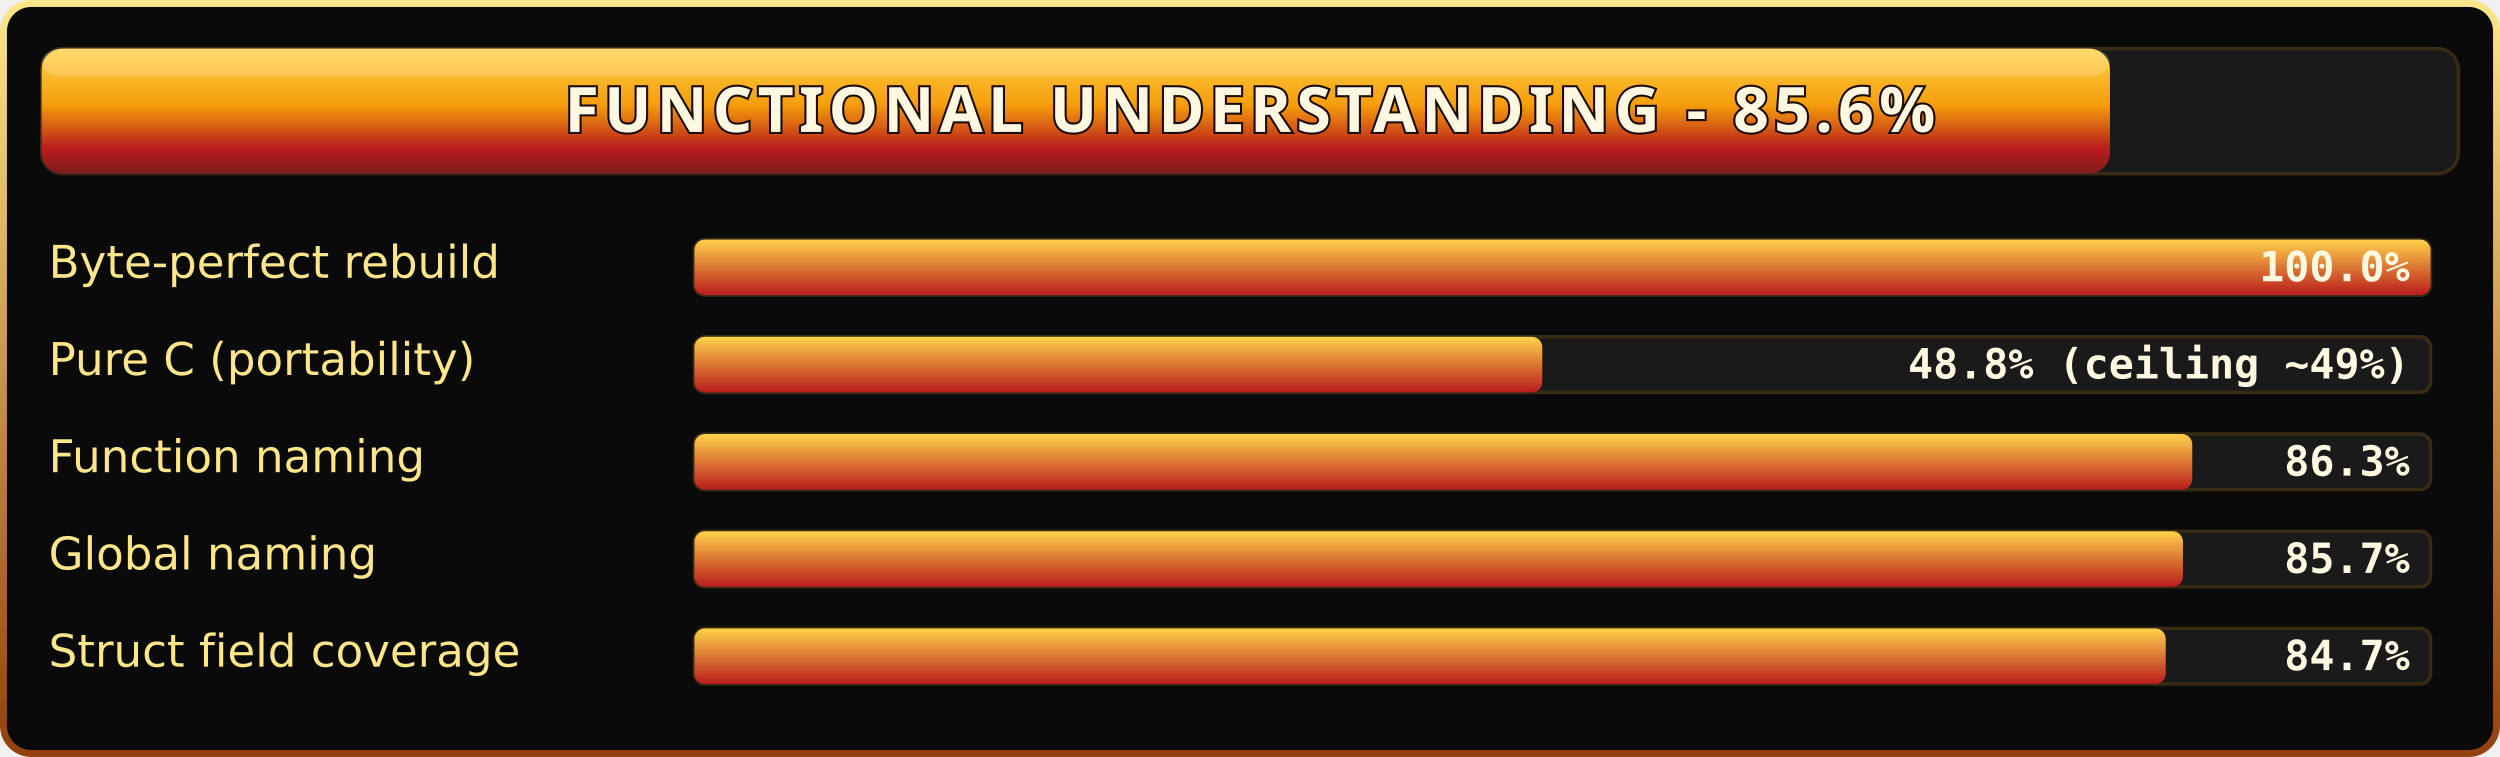
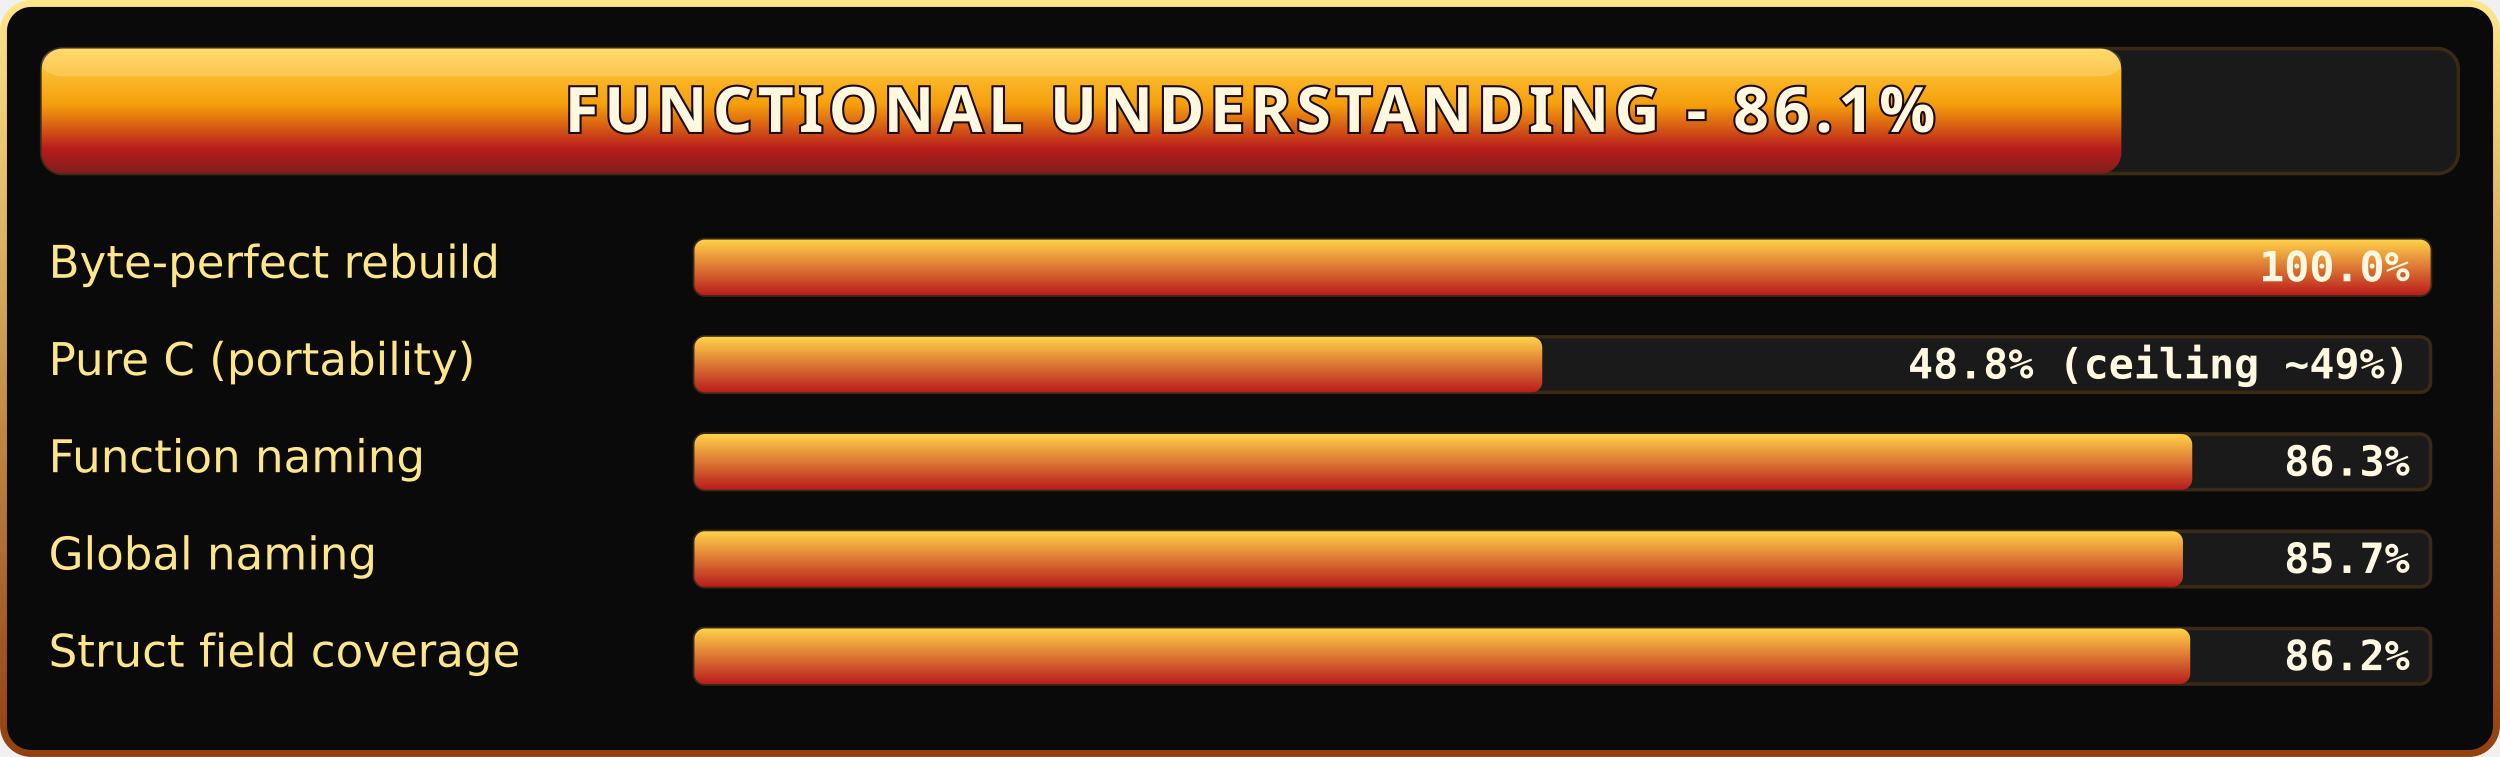
- <svg xmlns="http://www.w3.org/2000/svg" width="720" height="218" viewBox="0 0 720 218" role="img" aria-label="MK4 decomp progress 85.6%">
+ <svg xmlns="http://www.w3.org/2000/svg" width="720" height="218" viewBox="0 0 720 218" role="img" aria-label="MK4 decomp progress 86.1%">
  <defs>
    <linearGradient id="fillGrad" x1="0" y1="0" x2="0" y2="1">
      <stop offset="0%" stop-color="#ffd24a" />
      <stop offset="45%" stop-color="#f59e0b" />
      <stop offset="80%" stop-color="#b91c1c" />
      <stop offset="100%" stop-color="#7f1d1d" />
    </linearGradient>
    <linearGradient id="rowGrad" x1="0" y1="0" x2="0" y2="1">
      <stop offset="0%" stop-color="#ffd24a" />
      <stop offset="100%" stop-color="#b91c1c" />
    </linearGradient>
    <linearGradient id="borderGrad" x1="0" y1="0" x2="0" y2="1">
      <stop offset="0%" stop-color="#fde68a" />
      <stop offset="100%" stop-color="#92400e" />
    </linearGradient>
  </defs>
  <rect x="1" y="1" width="718" height="216" rx="8" ry="8" fill="#0a0a0a" stroke="url(#borderGrad)" stroke-width="2" />
  <rect x="12" y="14" width="696" height="36" rx="6" ry="6" fill="#1a1a1a" stroke="#3a2a14" stroke-width="1" />
-   <rect x="12" y="14" width="595.67" height="36" rx="6" ry="6" fill="url(#fillGrad)" />
-   <rect x="12" y="14" width="595.67" height="8" rx="6" ry="6" fill="#ffffff" opacity="0.18" />
-   <text x="360.0" y="38.0" font-family="Impact, 'Arial Black', sans-serif" font-size="18" font-weight="900" text-anchor="middle" fill="#fff8e1" stroke="#1a0a0a" stroke-width="1.2" paint-order="stroke fill" letter-spacing="1.5">FUNCTIONAL UNDERSTANDING - 85.6%</text>
+   <rect x="12" y="14" width="598.95" height="36" rx="6" ry="6" fill="url(#fillGrad)" />
+   <rect x="12" y="14" width="598.95" height="8" rx="6" ry="6" fill="#ffffff" opacity="0.18" />
+   <text x="360.0" y="38.0" font-family="Impact, 'Arial Black', sans-serif" font-size="18" font-weight="900" text-anchor="middle" fill="#fff8e1" stroke="#1a0a0a" stroke-width="1.2" paint-order="stroke fill" letter-spacing="1.5">FUNCTIONAL UNDERSTANDING - 86.1%</text>
  <text x="14" y="80" font-family="'DejaVu Sans', Verdana, sans-serif" font-size="13" fill="#fde68a">Byte-perfect rebuild</text>
  <rect x="200" y="69" width="500" height="16" rx="3" ry="3" fill="#1a1a1a" stroke="#3a2a14" stroke-width="1" />
  <rect x="200" y="69" width="500.00" height="16" rx="3" ry="3" fill="url(#rowGrad)" />
  <text x="694" y="81" font-family="'DejaVu Sans Mono', monospace" font-size="12" fill="#fff8e1" text-anchor="end" font-weight="bold">100.0%</text>
  <text x="14" y="108" font-family="'DejaVu Sans', Verdana, sans-serif" font-size="13" fill="#fde68a">Pure C (portability)</text>
  <rect x="200" y="97" width="500" height="16" rx="3" ry="3" fill="#1a1a1a" stroke="#3a2a14" stroke-width="1" />
  <rect x="200" y="97" width="244.17" height="16" rx="3" ry="3" fill="url(#rowGrad)" />
  <text x="694" y="109" font-family="'DejaVu Sans Mono', monospace" font-size="12" fill="#fff8e1" text-anchor="end" font-weight="bold">48.8% (ceiling ~49%)</text>
  <text x="14" y="136" font-family="'DejaVu Sans', Verdana, sans-serif" font-size="13" fill="#fde68a">Function naming</text>
  <rect x="200" y="125" width="500" height="16" rx="3" ry="3" fill="#1a1a1a" stroke="#3a2a14" stroke-width="1" />
  <rect x="200" y="125" width="431.37" height="16" rx="3" ry="3" fill="url(#rowGrad)" />
  <text x="694" y="137" font-family="'DejaVu Sans Mono', monospace" font-size="12" fill="#fff8e1" text-anchor="end" font-weight="bold">86.3%</text>
  <text x="14" y="164" font-family="'DejaVu Sans', Verdana, sans-serif" font-size="13" fill="#fde68a">Global naming</text>
  <rect x="200" y="153" width="500" height="16" rx="3" ry="3" fill="#1a1a1a" stroke="#3a2a14" stroke-width="1" />
  <rect x="200" y="153" width="428.69" height="16" rx="3" ry="3" fill="url(#rowGrad)" />
  <text x="694" y="165" font-family="'DejaVu Sans Mono', monospace" font-size="12" fill="#fff8e1" text-anchor="end" font-weight="bold">85.7%</text>
  <text x="14" y="192" font-family="'DejaVu Sans', Verdana, sans-serif" font-size="13" fill="#fde68a">Struct field coverage</text>
  <rect x="200" y="181" width="500" height="16" rx="3" ry="3" fill="#1a1a1a" stroke="#3a2a14" stroke-width="1" />
-   <rect x="200" y="181" width="423.73" height="16" rx="3" ry="3" fill="url(#rowGrad)" />
-   <text x="694" y="193" font-family="'DejaVu Sans Mono', monospace" font-size="12" fill="#fff8e1" text-anchor="end" font-weight="bold">84.7%</text>
+   <rect x="200" y="181" width="430.79" height="16" rx="3" ry="3" fill="url(#rowGrad)" />
+   <text x="694" y="193" font-family="'DejaVu Sans Mono', monospace" font-size="12" fill="#fff8e1" text-anchor="end" font-weight="bold">86.2%</text>
</svg>
